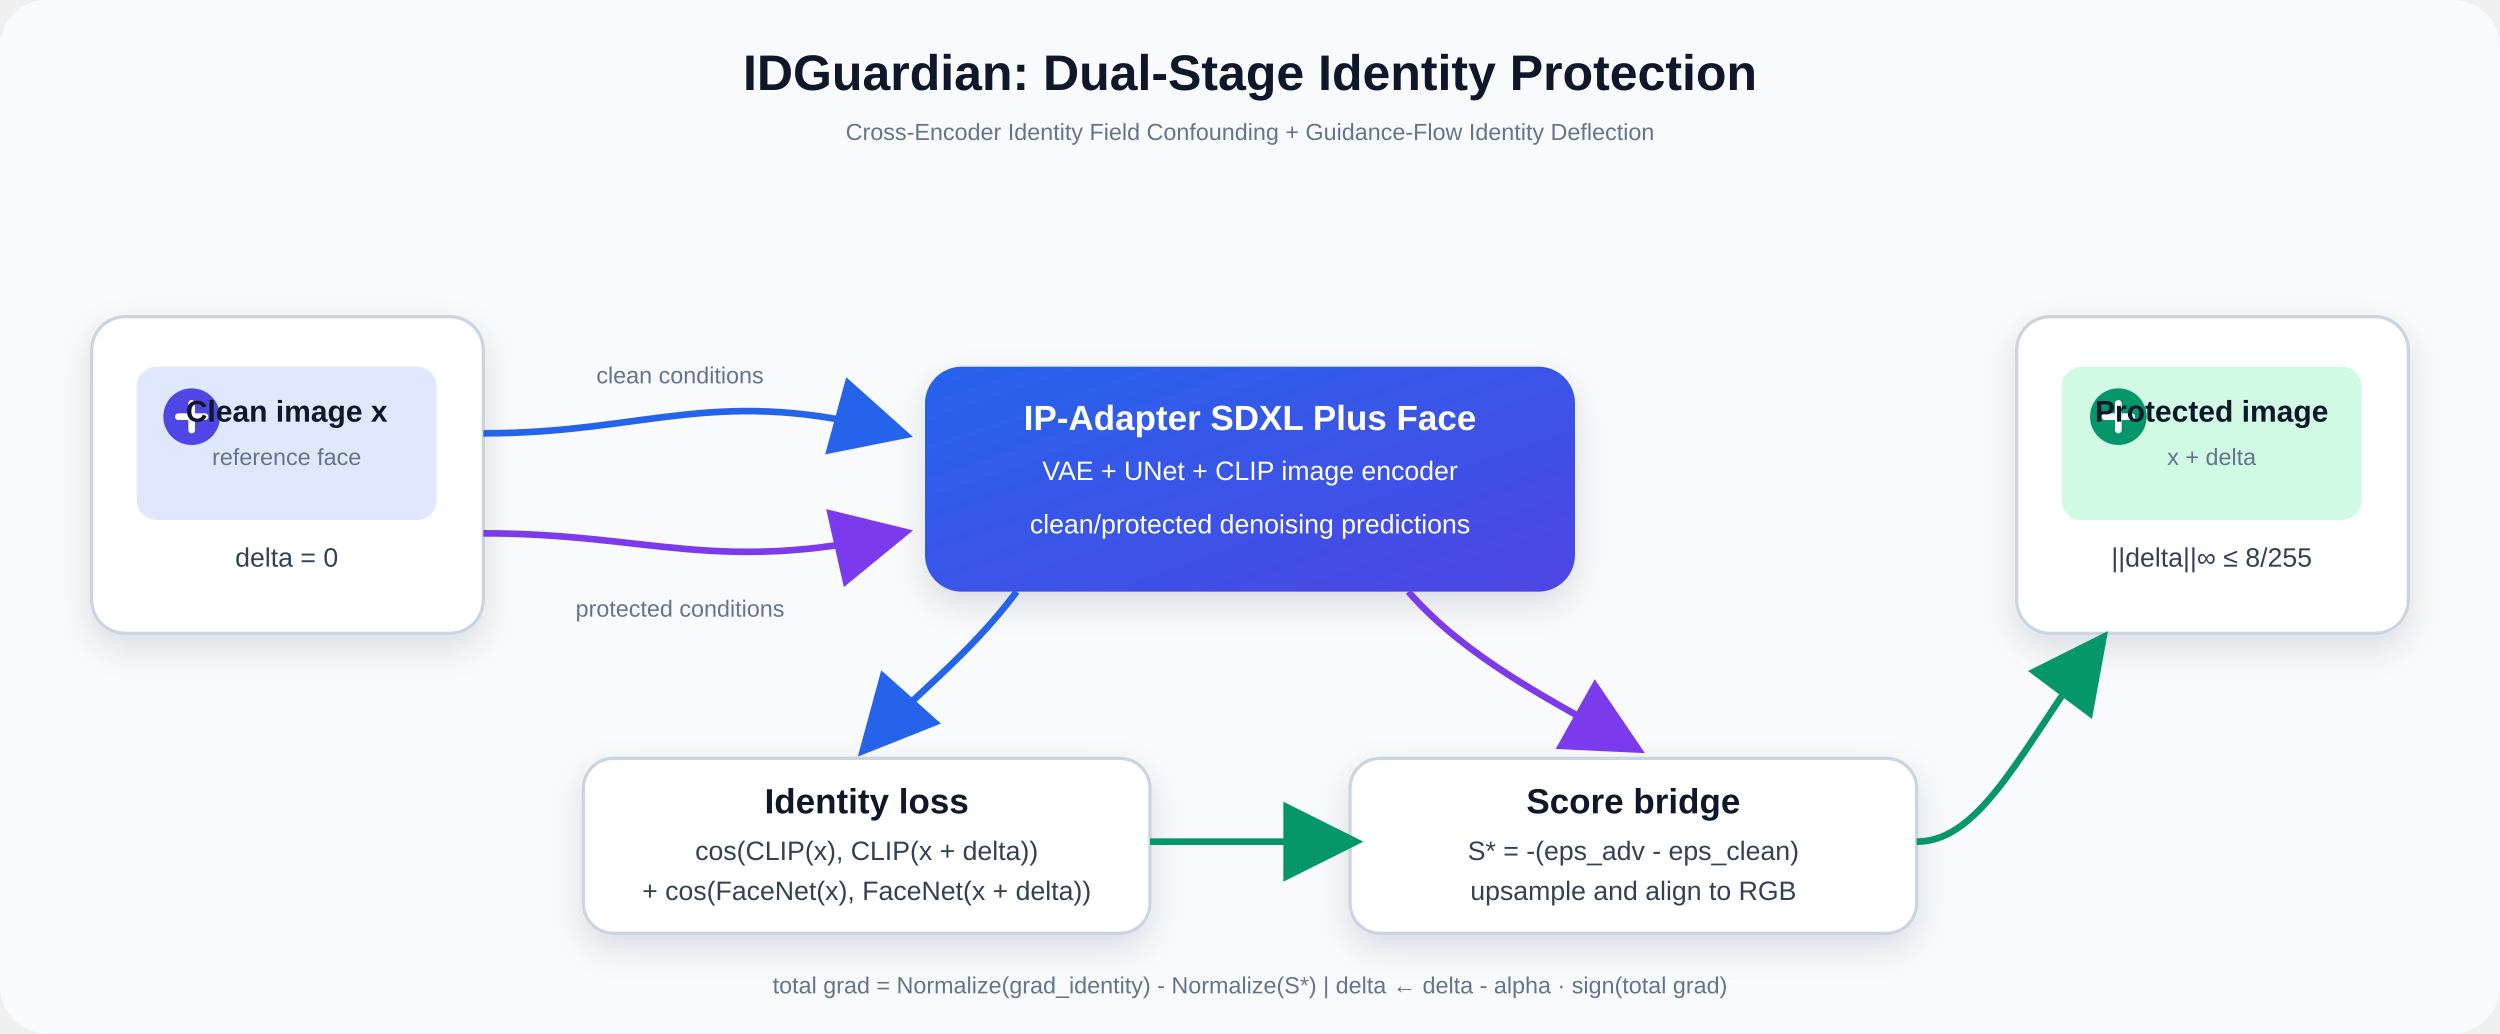
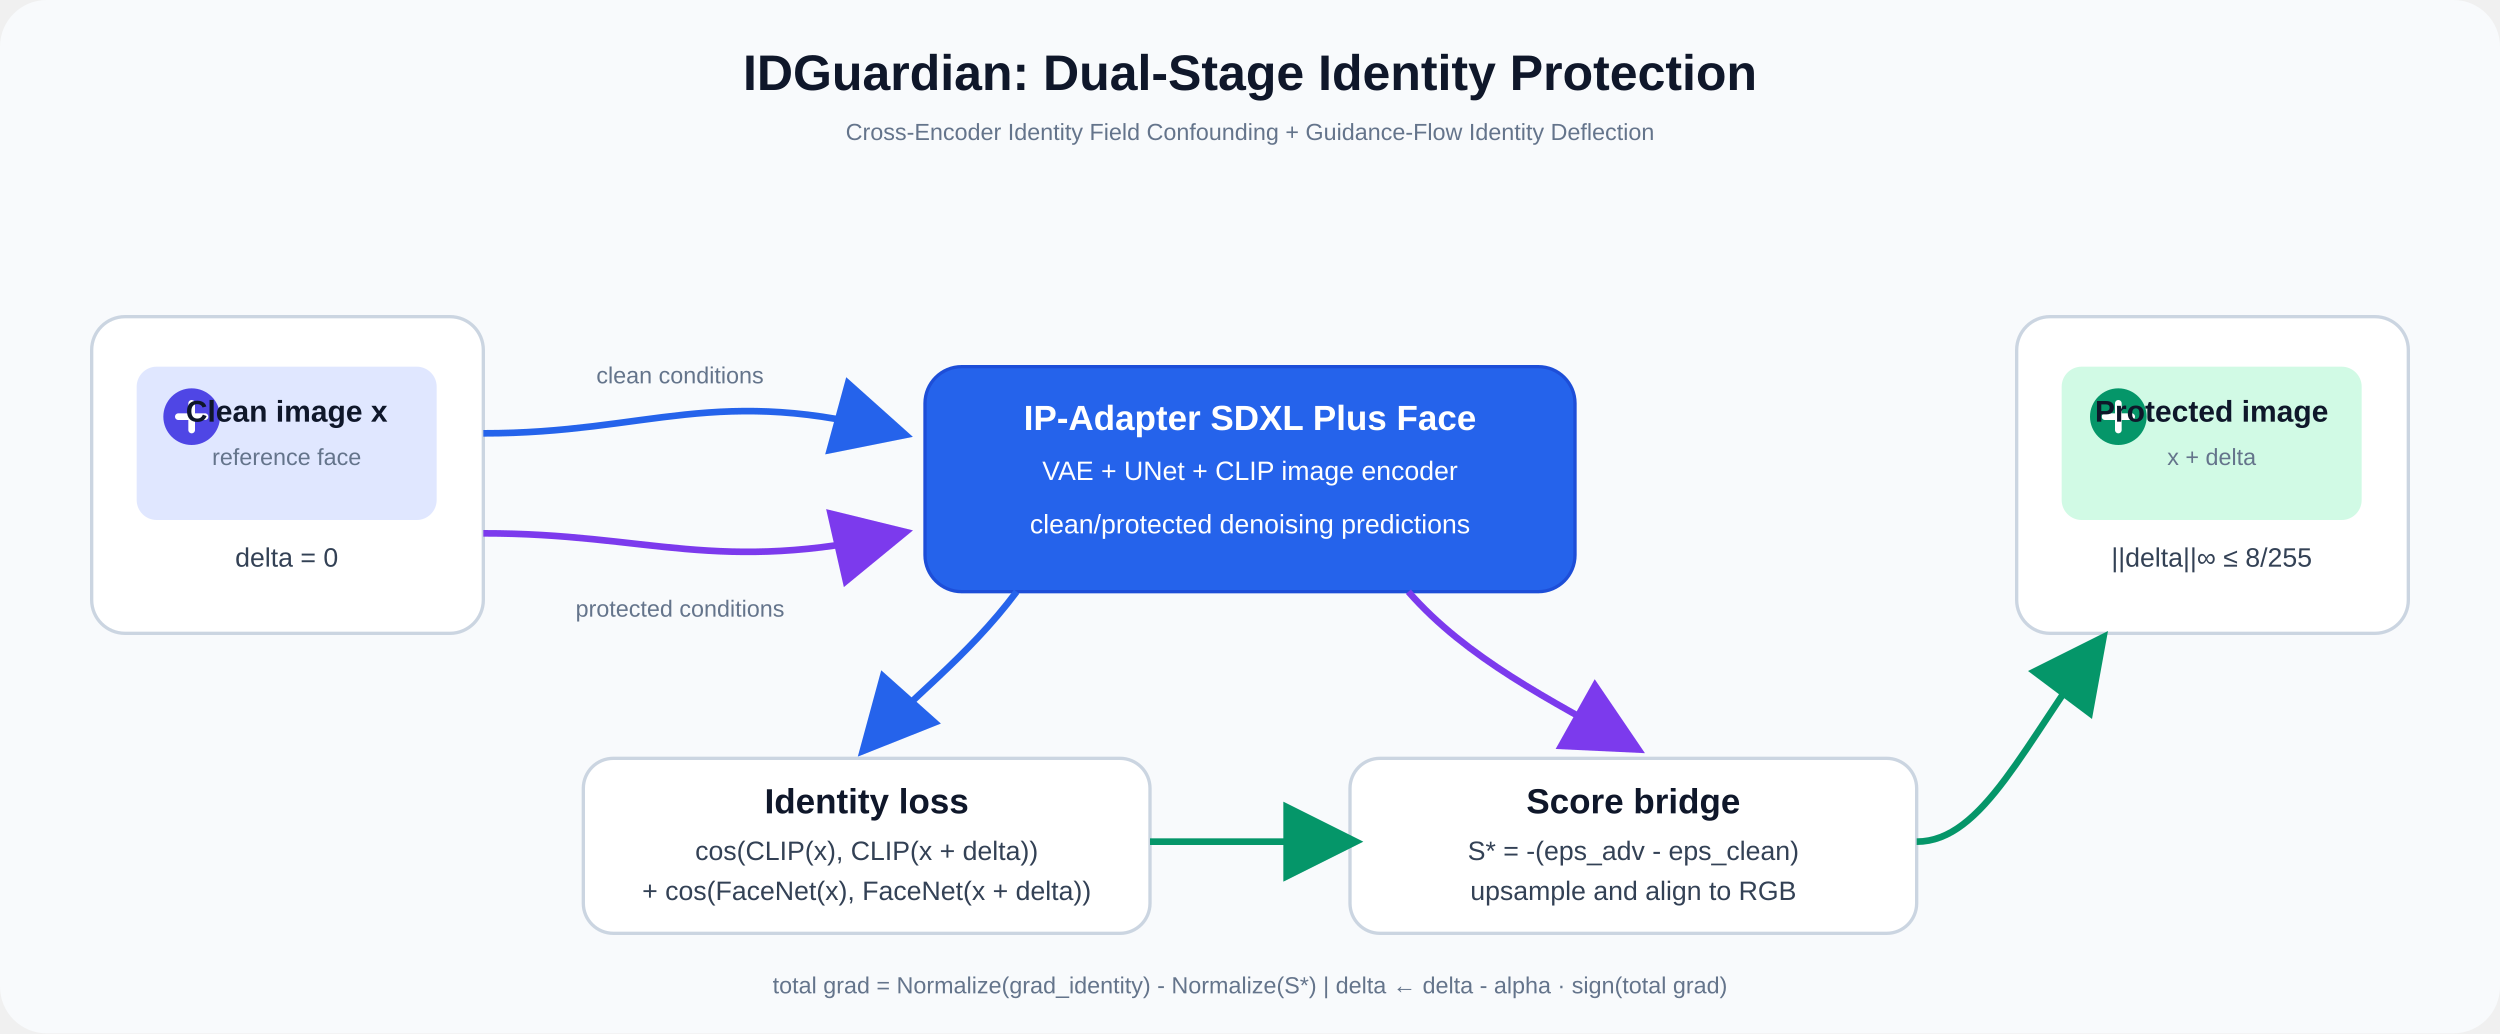
<svg xmlns="http://www.w3.org/2000/svg" width="1500" height="620" viewBox="0 0 1500 620" role="img" aria-labelledby="title desc">
  <defs>
    <linearGradient id="blue" x1="0" x2="1" y1="0" y2="1">
      <stop offset="0" stop-color="#2563eb" />
      <stop offset="1" stop-color="#4f46e5" />
    </linearGradient>
    <linearGradient id="purple" x1="0" x2="1" y1="0" y2="1">
      <stop offset="0" stop-color="#7c3aed" />
      <stop offset="1" stop-color="#9333ea" />
    </linearGradient>
    <linearGradient id="green" x1="0" x2="1" y1="0" y2="1">
      <stop offset="0" stop-color="#059669" />
      <stop offset="1" stop-color="#10b981" />
    </linearGradient>
-     <filter id="shadow" x="-20%" y="-20%" width="140%" height="150%">
-       <feDropShadow dx="0" dy="8" stdDeviation="10" flood-color="#0f172a" flood-opacity="0.12" />
-     </filter>
    <marker id="arrowBlue" markerWidth="12" markerHeight="12" refX="10" refY="6" orient="auto">
      <path d="M0,0 L12,6 L0,12 Z" fill="#2563eb" />
    </marker>
    <marker id="arrowPurple" markerWidth="12" markerHeight="12" refX="10" refY="6" orient="auto">
      <path d="M0,0 L12,6 L0,12 Z" fill="#7c3aed" />
    </marker>
    <marker id="arrowGreen" markerWidth="12" markerHeight="12" refX="10" refY="6" orient="auto">
      <path d="M0,0 L12,6 L0,12 Z" fill="#059669" />
    </marker>
    <style>
      .title { font: 700 30px Arial, sans-serif; fill: #0f172a; }
      .section { font: 700 21px Arial, sans-serif; fill: #0f172a; }
      .label { font: 600 18px Arial, sans-serif; fill: #0f172a; }
      .body { font: 400 16px Arial, sans-serif; fill: #334155; }
      .small { font: 400 14px Arial, sans-serif; fill: #64748b; }
      .white { fill: #ffffff; }
    </style>
  </defs>
  <rect width="1500" height="620" rx="28" fill="#f8fafc" />
  <text x="750" y="54" text-anchor="middle" class="title">IDGuardian: Dual-Stage Identity Protection</text>
  <text x="750" y="84" text-anchor="middle" class="small">Cross-Encoder Identity Field Confounding + Guidance-Flow Identity Deflection</text>
-   <g filter="url(#shadow)">
+   <g>
    <rect x="55" y="190" width="235" height="190" rx="20" fill="#ffffff" stroke="#cbd5e1" stroke-width="2" />
    <rect x="1210" y="190" width="235" height="190" rx="20" fill="#ffffff" stroke="#cbd5e1" stroke-width="2" />
-     <rect x="555" y="220" width="390" height="135" rx="22" fill="url(#blue)" />
  </g>
+   <rect x="555" y="220" width="390" height="135" rx="22" fill="#2563eb" stroke="#1d4ed8" stroke-width="2" />
  <rect x="82" y="220" width="180" height="92" rx="12" fill="#e0e7ff" />
  <circle cx="115" cy="250" r="17" fill="#4f46e5" />
  <path d="M107 250h16M115 242v16" stroke="#ffffff" stroke-width="4" stroke-linecap="round" />
  <text x="172" y="253" text-anchor="middle" class="label">Clean image x</text>
  <text x="172" y="279" text-anchor="middle" class="small">reference face</text>
  <text x="172" y="340" text-anchor="middle" class="body">delta = 0</text>
  <rect x="1237" y="220" width="180" height="92" rx="12" fill="#d1fae5" />
  <circle cx="1271" cy="250" r="17" fill="#059669" />
  <path d="M1263 250h16M1271 242v16" stroke="#ffffff" stroke-width="4" stroke-linecap="round" />
  <text x="1327" y="253" text-anchor="middle" class="label">Protected image</text>
  <text x="1327" y="279" text-anchor="middle" class="small">x + delta</text>
  <text x="1327" y="340" text-anchor="middle" class="body">||delta||∞ ≤ 8/255</text>
  <path d="M290 260 C390 260 430 230 540 260" fill="none" stroke="#2563eb" stroke-width="4" marker-end="url(#arrowBlue)" />
  <path d="M290 320 C390 320 430 345 540 320" fill="none" stroke="#7c3aed" stroke-width="4" marker-end="url(#arrowPurple)" />
  <text x="408" y="230" text-anchor="middle" class="small">clean conditions</text>
  <text x="408" y="370" text-anchor="middle" class="small">protected conditions</text>
  <text x="750" y="258" text-anchor="middle" class="white section">IP-Adapter SDXL Plus Face</text>
  <text x="750" y="288" text-anchor="middle" class="white body">VAE + UNet + CLIP image encoder</text>
  <text x="750" y="320" text-anchor="middle" class="white body">clean/protected denoising predictions</text>
-   <g filter="url(#shadow)">
+   <g>
    <rect x="350" y="455" width="340" height="105" rx="18" fill="#ffffff" stroke="#cbd5e1" stroke-width="2" />
    <rect x="810" y="455" width="340" height="105" rx="18" fill="#ffffff" stroke="#cbd5e1" stroke-width="2" />
  </g>
  <text x="520" y="488" text-anchor="middle" class="section">Identity loss</text>
  <text x="520" y="516" text-anchor="middle" class="body">cos(CLIP(x), CLIP(x + delta))</text>
  <text x="520" y="540" text-anchor="middle" class="body">+ cos(FaceNet(x), FaceNet(x + delta))</text>
  <text x="980" y="488" text-anchor="middle" class="section">Score bridge</text>
  <text x="980" y="516" text-anchor="middle" class="body">S* = -(eps_adv - eps_clean)</text>
  <text x="980" y="540" text-anchor="middle" class="body">upsample and align to RGB</text>
  <path d="M610 355 C580 395 545 420 520 448" fill="none" stroke="#2563eb" stroke-width="4" marker-end="url(#arrowBlue)" />
  <path d="M845 355 C880 395 930 420 980 448" fill="none" stroke="#7c3aed" stroke-width="4" marker-end="url(#arrowPurple)" />
  <path d="M690 505 C725 505 775 505 810 505" fill="none" stroke="#059669" stroke-width="4" marker-end="url(#arrowGreen)" />
  <path d="M1150 505 C1190 505 1215 445 1260 385" fill="none" stroke="#059669" stroke-width="4" marker-end="url(#arrowGreen)" />
  <text x="750" y="596" text-anchor="middle" class="small">total grad = Normalize(grad_identity) - Normalize(S*)  |  delta ← delta - alpha · sign(total grad)</text>
</svg>
